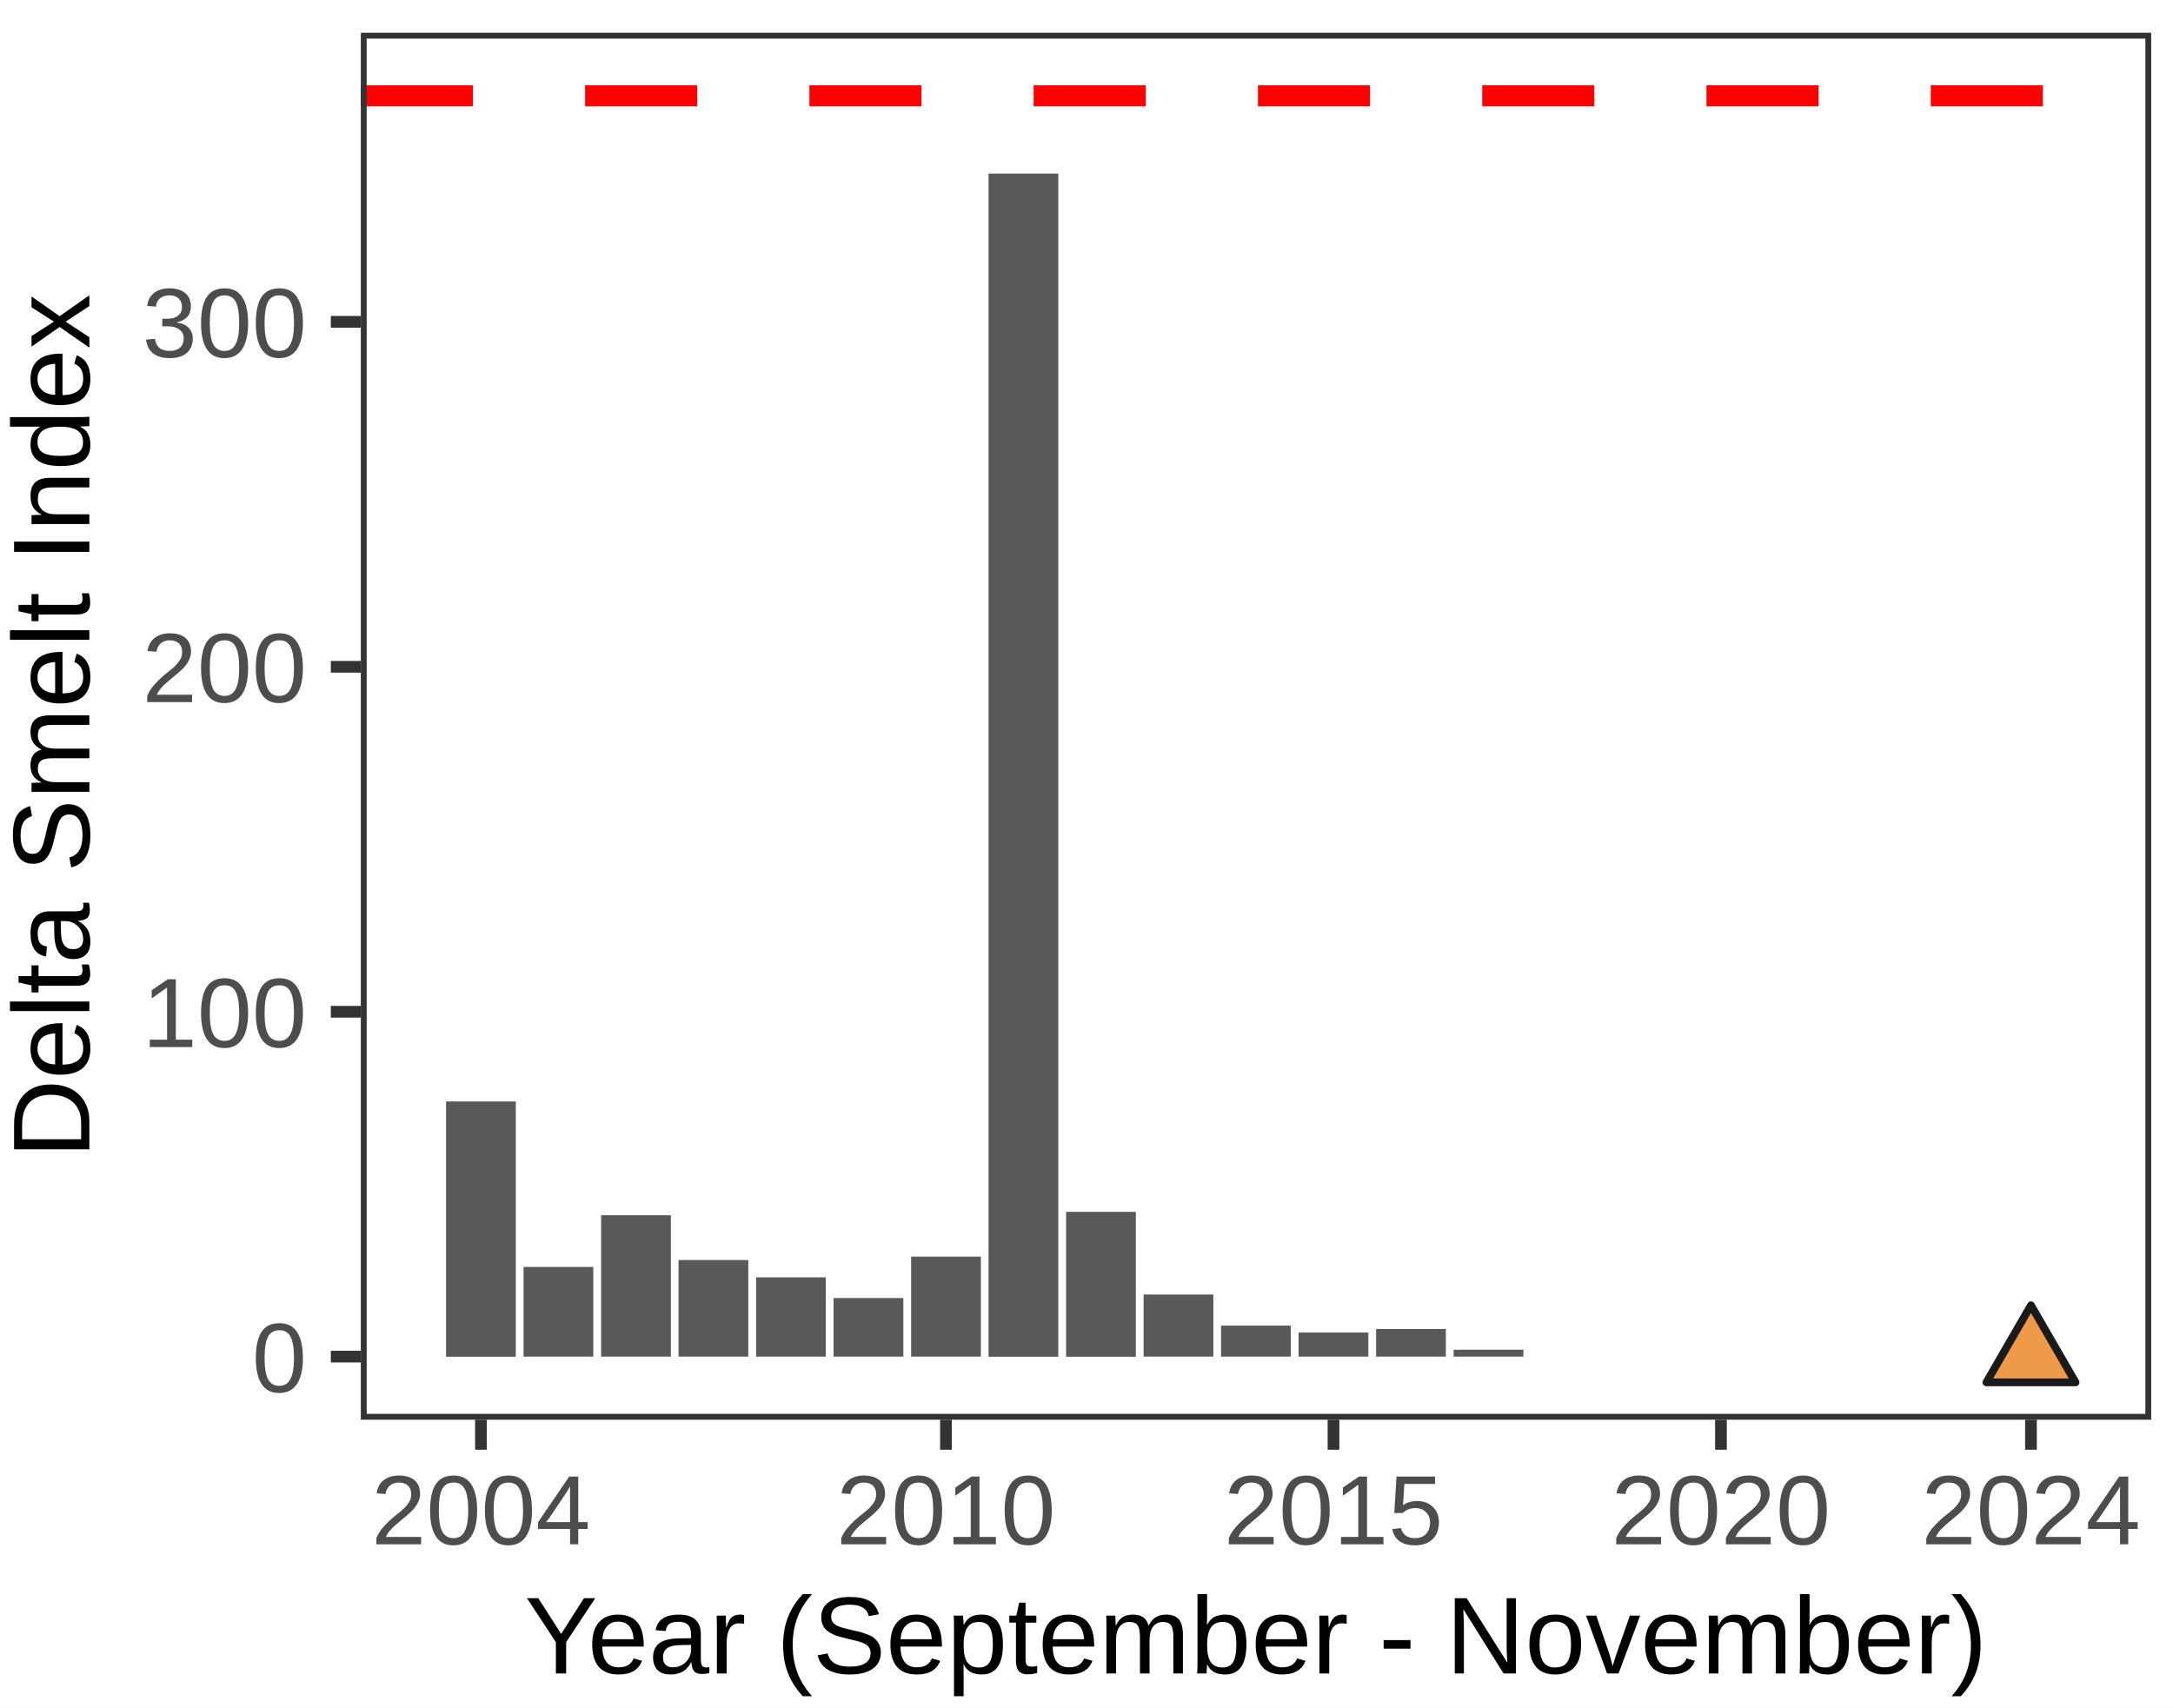
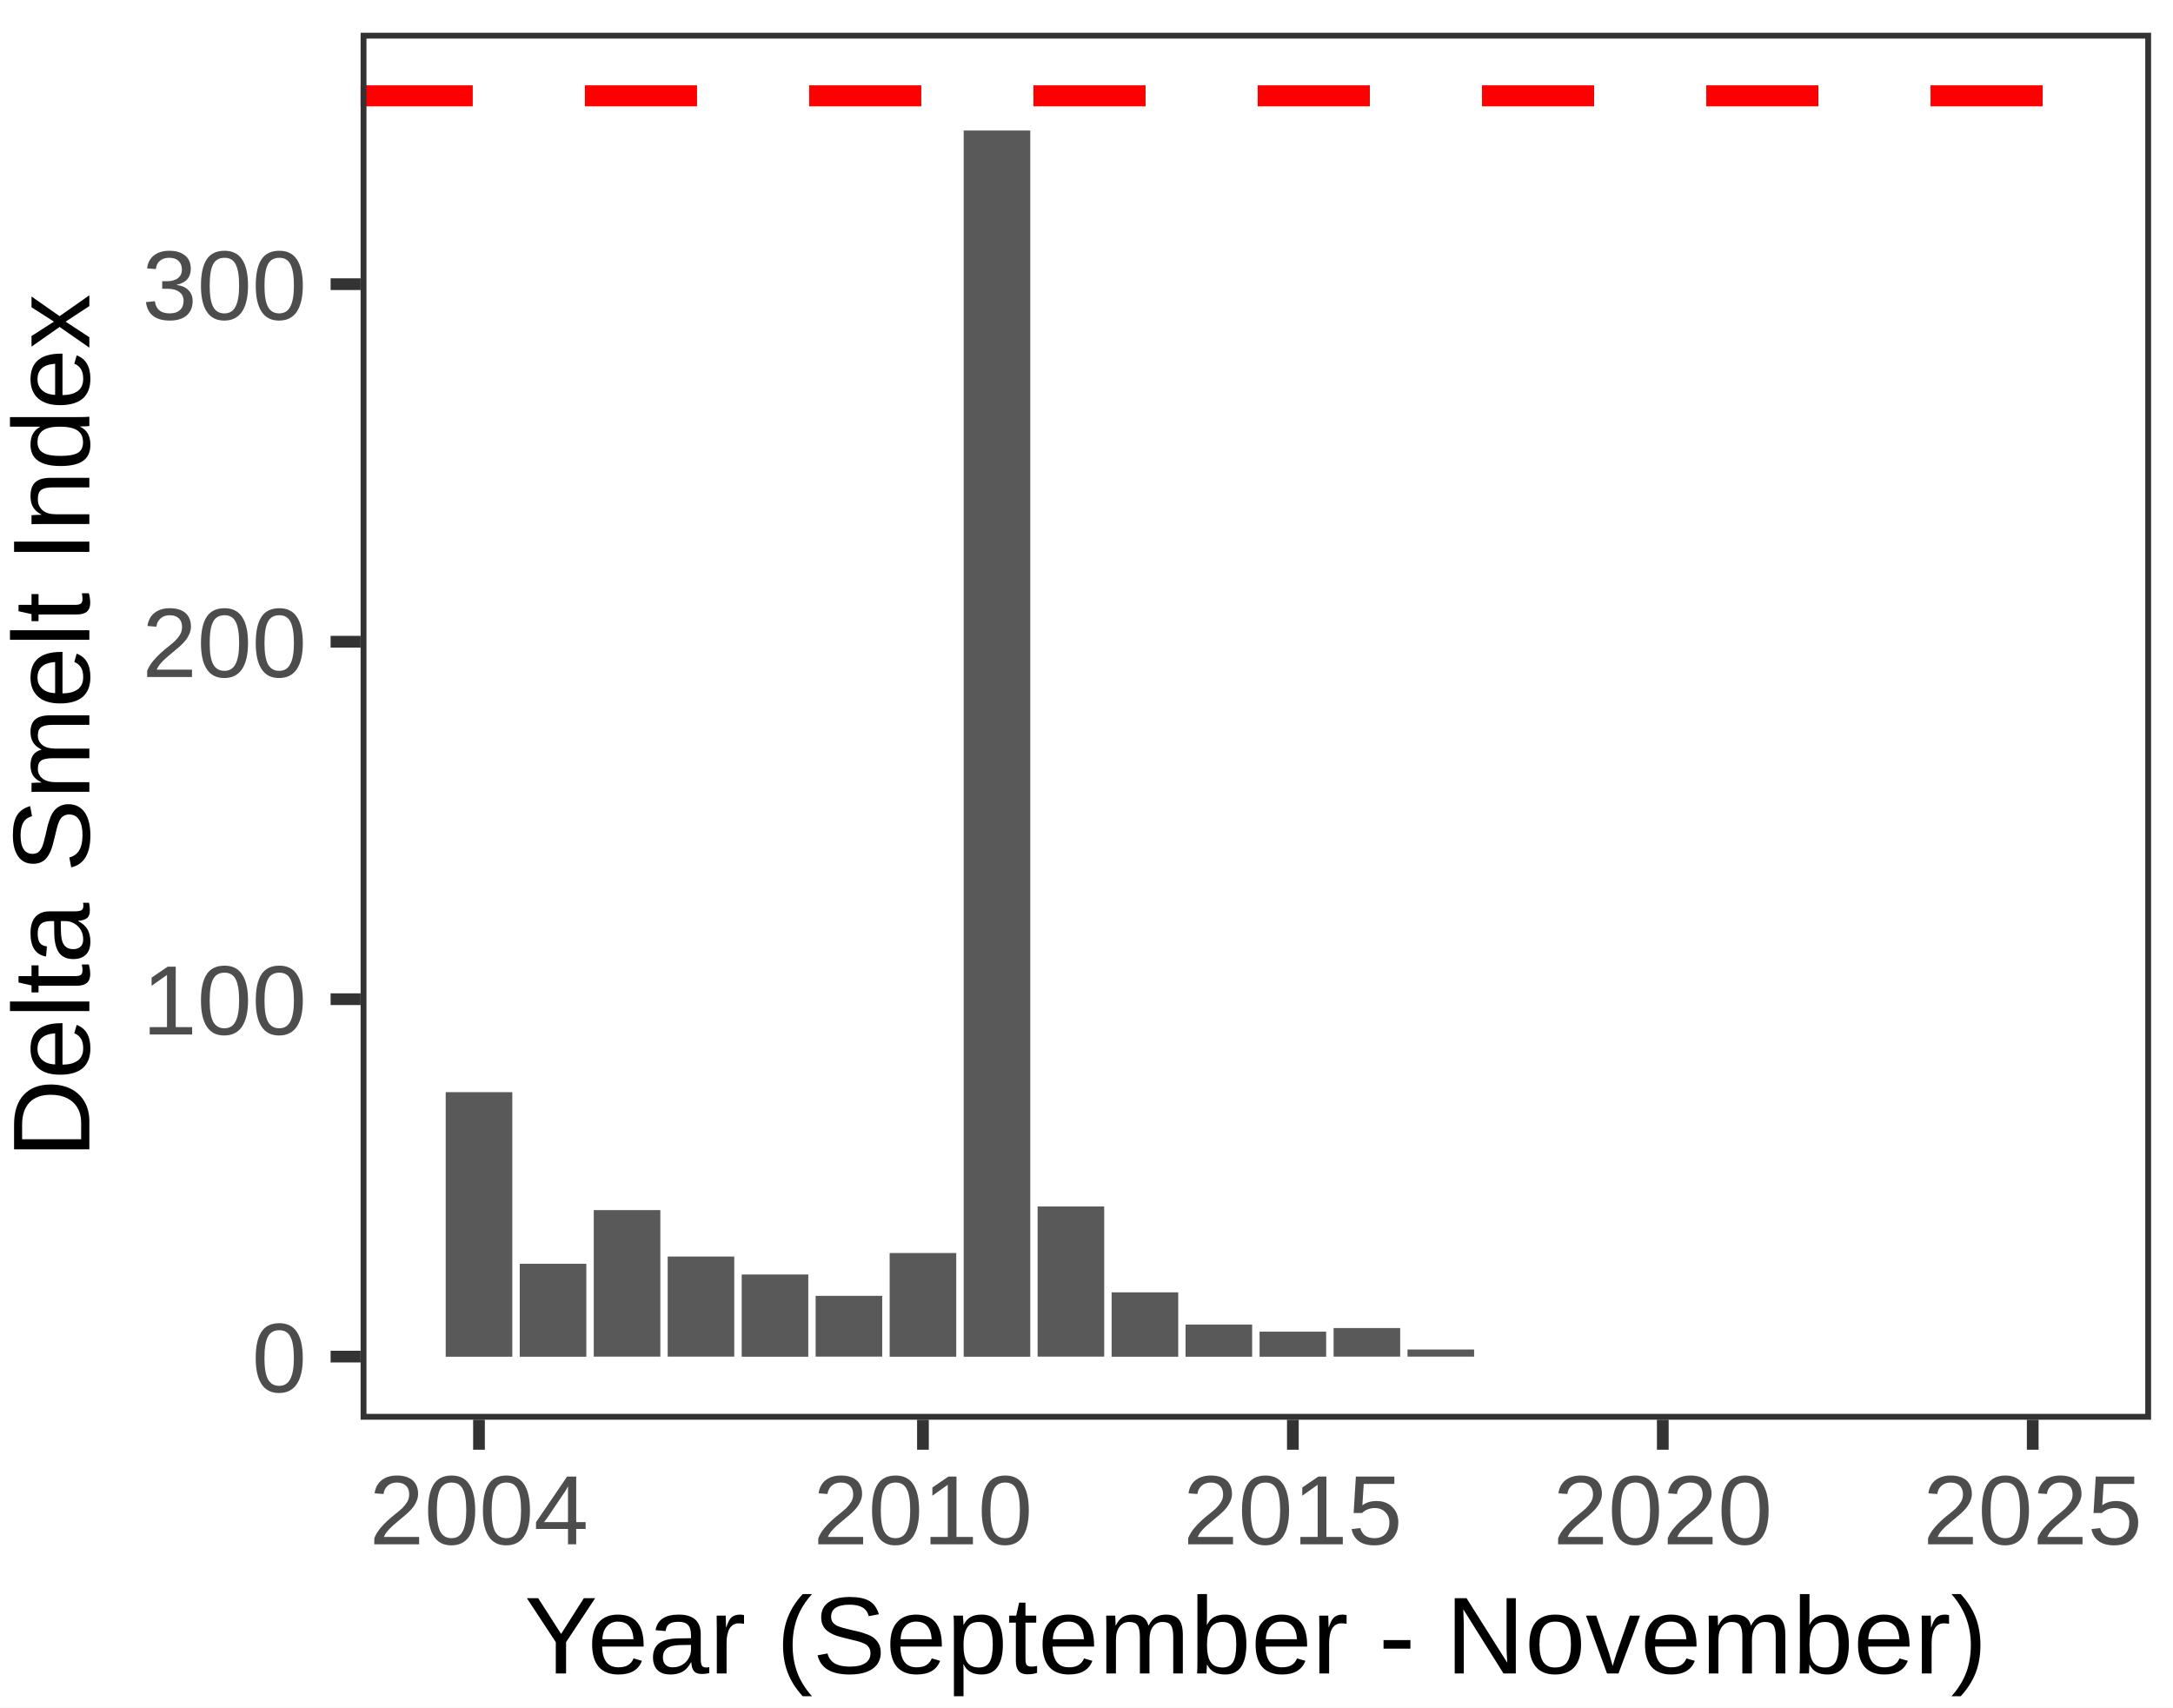
- <svg xmlns="http://www.w3.org/2000/svg" class="svglite" width="198.43pt" height="155.91pt" viewBox="0 0 198.43 155.91">
-   <defs>
-     <style type="text/css">
+ <svg xmlns="http://www.w3.org/2000/svg" width="198.43pt" height="155.91pt" viewBox="0 0 198.43 155.91">
+   <g class="svglite">
+     <defs>
+       <style type="text/css">
    .svglite line, .svglite polyline, .svglite polygon, .svglite path, .svglite rect, .svglite circle {
      fill: none;
      stroke: #000000;
      stroke-linecap: round;
      stroke-linejoin: round;
      stroke-miterlimit: 10.00;
    }
    .svglite text {
      white-space: pre;
    }
+     .svglite g.glyphgroup path {
+       fill: inherit;
+       stroke: none;
+     }
  </style>
-   </defs>
-   <rect width="100%" height="100%" style="stroke: none; fill: #FFFFFF;" />
-   <defs>
-     <clipPath id="cpMC4wMHwxOTguNDN8MC4wMHwxNTUuOTE=">
-       <rect x="0.00" y="0.00" width="198.43" height="155.91" />
-     </clipPath>
-   </defs>
-   <g clip-path="url(#cpMC4wMHwxOTguNDN8MC4wMHwxNTUuOTE=)">
-     <rect x="0.00" y="0.00" width="198.43" height="155.91" style="stroke-width: 1.07; stroke: #FFFFFF; fill: #FFFFFF;" />
-   </g>
-   <defs>
-     <clipPath id="cpMzIuOTV8MTk2LjQzfDIuOTl8MTI5LjY0">
-       <rect x="32.95" y="2.99" width="163.49" height="126.65" />
-     </clipPath>
-   </defs>
-   <g clip-path="url(#cpMzIuOTV8MTk2LjQzfDIuOTl8MTI5LjY0)">
-     <rect x="32.95" y="2.99" width="163.49" height="126.65" style="stroke-width: 1.07; stroke: none; fill: #FFFFFF;" />
-     <rect x="40.73" y="100.58" width="6.37" height="23.31" style="stroke-width: 1.07; stroke: none; stroke-linecap: butt; stroke-linejoin: miter; fill: #595959;" />
-     <rect x="47.81" y="115.69" width="6.37" height="8.19" style="stroke-width: 1.07; stroke: none; stroke-linecap: butt; stroke-linejoin: miter; fill: #595959;" />
-     <rect x="54.89" y="110.97" width="6.37" height="12.91" style="stroke-width: 1.07; stroke: none; stroke-linecap: butt; stroke-linejoin: miter; fill: #595959;" />
-     <rect x="61.96" y="115.06" width="6.37" height="8.82" style="stroke-width: 1.07; stroke: none; stroke-linecap: butt; stroke-linejoin: miter; fill: #595959;" />
-     <rect x="69.04" y="116.64" width="6.37" height="7.24" style="stroke-width: 1.07; stroke: none; stroke-linecap: butt; stroke-linejoin: miter; fill: #595959;" />
-     <rect x="76.12" y="118.53" width="6.37" height="5.35" style="stroke-width: 1.07; stroke: none; stroke-linecap: butt; stroke-linejoin: miter; fill: #595959;" />
-     <rect x="83.20" y="114.75" width="6.37" height="9.13" style="stroke-width: 1.07; stroke: none; stroke-linecap: butt; stroke-linejoin: miter; fill: #595959;" />
-     <rect x="90.27" y="15.85" width="6.37" height="108.04" style="stroke-width: 1.07; stroke: none; stroke-linecap: butt; stroke-linejoin: miter; fill: #595959;" />
-     <rect x="97.35" y="110.66" width="6.37" height="13.23" style="stroke-width: 1.07; stroke: none; stroke-linecap: butt; stroke-linejoin: miter; fill: #595959;" />
-     <rect x="104.43" y="118.21" width="6.37" height="5.67" style="stroke-width: 1.07; stroke: none; stroke-linecap: butt; stroke-linejoin: miter; fill: #595959;" />
-     <rect x="111.50" y="121.05" width="6.37" height="2.83" style="stroke-width: 1.07; stroke: none; stroke-linecap: butt; stroke-linejoin: miter; fill: #595959;" />
-     <rect x="118.58" y="121.68" width="6.37" height="2.20" style="stroke-width: 1.07; stroke: none; stroke-linecap: butt; stroke-linejoin: miter; fill: #595959;" />
-     <rect x="125.66" y="121.36" width="6.37" height="2.52" style="stroke-width: 1.07; stroke: none; stroke-linecap: butt; stroke-linejoin: miter; fill: #595959;" />
-     <rect x="132.74" y="123.25" width="6.37" height="0.63" style="stroke-width: 1.07; stroke: none; stroke-linecap: butt; stroke-linejoin: miter; fill: #595959;" />
-     <rect x="139.81" y="123.88" width="6.37" height="0.00" style="stroke-width: 1.07; stroke: none; stroke-linecap: butt; stroke-linejoin: miter; fill: #595959;" />
-     <rect x="146.89" y="123.88" width="6.37" height="0.00" style="stroke-width: 1.07; stroke: none; stroke-linecap: butt; stroke-linejoin: miter; fill: #595959;" />
-     <rect x="153.97" y="123.88" width="6.37" height="0.00" style="stroke-width: 1.07; stroke: none; stroke-linecap: butt; stroke-linejoin: miter; fill: #595959;" />
-     <rect x="161.05" y="123.88" width="6.37" height="0.00" style="stroke-width: 1.07; stroke: none; stroke-linecap: butt; stroke-linejoin: miter; fill: #595959;" />
-     <rect x="168.12" y="123.88" width="6.37" height="0.00" style="stroke-width: 1.07; stroke: none; stroke-linecap: butt; stroke-linejoin: miter; fill: #595959;" />
-     <rect x="175.20" y="123.88" width="6.37" height="0.00" style="stroke-width: 1.07; stroke: none; stroke-linecap: butt; stroke-linejoin: miter; fill: #595959;" />
-     <polygon points="185.46,119.19 189.53,126.23 181.39,126.23 " style="stroke-width: 0.71; stroke: #1A1A1A; fill: #EE9A49;" />
-     <line x1="32.95" y1="8.75" x2="196.43" y2="8.75" style="stroke-width: 1.92; stroke: #FF0000; stroke-dasharray: 10.24,10.24; stroke-linecap: butt;" />
-     <rect x="32.95" y="2.99" width="163.49" height="126.65" style="stroke-width: 1.07; stroke: #333333;" />
-   </g>
-   <g clip-path="url(#cpMC4wMHwxOTguNDN8MC4wMHwxNTUuOTE=)">
-     <text x="28.01" y="127.11" text-anchor="end" style="font-size: 9.00px;fill: #4D4D4D; font-family: &quot;Arial&quot;;" textLength="5.00px" lengthAdjust="spacingAndGlyphs">0</text>
-     <text x="28.01" y="95.61" text-anchor="end" style="font-size: 9.00px;fill: #4D4D4D; font-family: &quot;Arial&quot;;" textLength="15.01px" lengthAdjust="spacingAndGlyphs">100</text>
-     <text x="28.01" y="64.11" text-anchor="end" style="font-size: 9.00px;fill: #4D4D4D; font-family: &quot;Arial&quot;;" textLength="15.01px" lengthAdjust="spacingAndGlyphs">200</text>
-     <text x="28.01" y="32.61" text-anchor="end" style="font-size: 9.00px;fill: #4D4D4D; font-family: &quot;Arial&quot;;" textLength="15.01px" lengthAdjust="spacingAndGlyphs">300</text>
-     <polyline points="30.21,123.88 32.95,123.88 " style="stroke-width: 1.07; stroke: #333333; stroke-linecap: butt;" />
-     <polyline points="30.21,92.39 32.95,92.39 " style="stroke-width: 1.07; stroke: #333333; stroke-linecap: butt;" />
-     <polyline points="30.21,60.89 32.95,60.89 " style="stroke-width: 1.07; stroke: #333333; stroke-linecap: butt;" />
-     <polyline points="30.21,29.39 32.95,29.39 " style="stroke-width: 1.07; stroke: #333333; stroke-linecap: butt;" />
-     <polyline points="43.92,132.38 43.92,129.64 " style="stroke-width: 1.07; stroke: #333333; stroke-linecap: butt;" />
-     <polyline points="86.38,132.38 86.38,129.64 " style="stroke-width: 1.07; stroke: #333333; stroke-linecap: butt;" />
-     <polyline points="121.77,132.38 121.77,129.64 " style="stroke-width: 1.07; stroke: #333333; stroke-linecap: butt;" />
-     <polyline points="157.15,132.38 157.15,129.64 " style="stroke-width: 1.07; stroke: #333333; stroke-linecap: butt;" />
-     <polyline points="185.46,132.38 185.46,129.64 " style="stroke-width: 1.07; stroke: #333333; stroke-linecap: butt;" />
-     <text x="43.92" y="141.02" text-anchor="middle" style="font-size: 9.00px;fill: #4D4D4D; font-family: &quot;Arial&quot;;" textLength="20.02px" lengthAdjust="spacingAndGlyphs">2004</text>
-     <text x="86.38" y="141.02" text-anchor="middle" style="font-size: 9.00px;fill: #4D4D4D; font-family: &quot;Arial&quot;;" textLength="20.02px" lengthAdjust="spacingAndGlyphs">2010</text>
-     <text x="121.77" y="141.02" text-anchor="middle" style="font-size: 9.00px;fill: #4D4D4D; font-family: &quot;Arial&quot;;" textLength="20.02px" lengthAdjust="spacingAndGlyphs">2015</text>
-     <text x="157.15" y="141.02" text-anchor="middle" style="font-size: 9.00px;fill: #4D4D4D; font-family: &quot;Arial&quot;;" textLength="20.02px" lengthAdjust="spacingAndGlyphs">2020</text>
-     <text x="185.46" y="141.02" text-anchor="middle" style="font-size: 9.00px;fill: #4D4D4D; font-family: &quot;Arial&quot;;" textLength="20.02px" lengthAdjust="spacingAndGlyphs">2024</text>
-     <text x="114.69" y="152.81" text-anchor="middle" style="font-size: 10.00px; font-family: &quot;Arial&quot;;" textLength="133.65px" lengthAdjust="spacingAndGlyphs">Year (September - November)</text>
-     <text transform="translate(8.16,66.32) rotate(-90)" text-anchor="middle" style="font-size: 10.00px; font-family: &quot;Arial&quot;;" textLength="78.96px" lengthAdjust="spacingAndGlyphs">Delta Smelt Index</text>
+     </defs>
+     <rect width="100%" height="100%" style="stroke: none; fill: #FFFFFF;" />
+     <defs>
+       <clipPath id="cpMC4wMHwxOTguNDN8MC4wMHwxNTUuOTE=">
+         <rect x="0.00" y="0.00" width="198.43" height="155.91" />
+       </clipPath>
+     </defs>
+     <g clip-path="url(#cpMC4wMHwxOTguNDN8MC4wMHwxNTUuOTE=)">
+       <rect x="0.00" y="0.00" width="198.43" height="155.91" style="stroke-width: 1.07; stroke: #FFFFFF; fill: #FFFFFF;" />
+     </g>
+     <defs>
+       <clipPath id="cpMzIuOTN8MTk2LjQzfDIuOTl8MTI5LjY0">
+         <rect x="32.93" y="2.99" width="163.50" height="126.65" />
+       </clipPath>
+     </defs>
+     <g clip-path="url(#cpMzIuOTN8MTk2LjQzfDIuOTl8MTI5LjY0)">
+       <rect x="32.93" y="2.99" width="163.50" height="126.65" style="stroke-width: 1.07; stroke: none; fill: #FFFFFF;" />
+       <rect x="40.70" y="99.73" width="6.08" height="24.16" style="stroke-width: 1.07; stroke: none; stroke-linecap: butt; stroke-linejoin: miter; fill: #595959;" />
+       <rect x="47.46" y="115.40" width="6.08" height="8.49" style="stroke-width: 1.07; stroke: none; stroke-linecap: butt; stroke-linejoin: miter; fill: #595959;" />
+       <rect x="54.22" y="110.50" width="6.08" height="13.38" style="stroke-width: 1.07; stroke: none; stroke-linecap: butt; stroke-linejoin: miter; fill: #595959;" />
+       <rect x="60.97" y="114.74" width="6.08" height="9.14" style="stroke-width: 1.07; stroke: none; stroke-linecap: butt; stroke-linejoin: miter; fill: #595959;" />
+       <rect x="67.73" y="116.38" width="6.08" height="7.51" style="stroke-width: 1.07; stroke: none; stroke-linecap: butt; stroke-linejoin: miter; fill: #595959;" />
+       <rect x="74.48" y="118.33" width="6.08" height="5.55" style="stroke-width: 1.07; stroke: none; stroke-linecap: butt; stroke-linejoin: miter; fill: #595959;" />
+       <rect x="81.24" y="114.42" width="6.08" height="9.47" style="stroke-width: 1.07; stroke: none; stroke-linecap: butt; stroke-linejoin: miter; fill: #595959;" />
+       <rect x="88.00" y="11.92" width="6.08" height="111.97" style="stroke-width: 1.07; stroke: none; stroke-linecap: butt; stroke-linejoin: miter; fill: #595959;" />
+       <rect x="94.75" y="110.17" width="6.08" height="13.71" style="stroke-width: 1.07; stroke: none; stroke-linecap: butt; stroke-linejoin: miter; fill: #595959;" />
+       <rect x="101.51" y="118.01" width="6.08" height="5.88" style="stroke-width: 1.07; stroke: none; stroke-linecap: butt; stroke-linejoin: miter; fill: #595959;" />
+       <rect x="108.26" y="120.95" width="6.08" height="2.94" style="stroke-width: 1.07; stroke: none; stroke-linecap: butt; stroke-linejoin: miter; fill: #595959;" />
+       <rect x="115.02" y="121.60" width="6.08" height="2.29" style="stroke-width: 1.07; stroke: none; stroke-linecap: butt; stroke-linejoin: miter; fill: #595959;" />
+       <rect x="121.78" y="121.27" width="6.08" height="2.61" style="stroke-width: 1.07; stroke: none; stroke-linecap: butt; stroke-linejoin: miter; fill: #595959;" />
+       <rect x="128.53" y="123.23" width="6.08" height="0.65" style="stroke-width: 1.07; stroke: none; stroke-linecap: butt; stroke-linejoin: miter; fill: #595959;" />
+       <rect x="135.29" y="123.88" width="6.08" height="0.00" style="stroke-width: 1.07; stroke: none; stroke-linecap: butt; stroke-linejoin: miter; fill: #595959;" />
+       <rect x="142.05" y="123.88" width="6.08" height="0.00" style="stroke-width: 1.07; stroke: none; stroke-linecap: butt; stroke-linejoin: miter; fill: #595959;" />
+       <rect x="148.80" y="123.88" width="6.08" height="0.00" style="stroke-width: 1.07; stroke: none; stroke-linecap: butt; stroke-linejoin: miter; fill: #595959;" />
+       <rect x="155.56" y="123.88" width="6.08" height="0.00" style="stroke-width: 1.07; stroke: none; stroke-linecap: butt; stroke-linejoin: miter; fill: #595959;" />
+       <rect x="162.31" y="123.88" width="6.08" height="0.00" style="stroke-width: 1.07; stroke: none; stroke-linecap: butt; stroke-linejoin: miter; fill: #595959;" />
+       <rect x="169.07" y="123.88" width="6.08" height="0.00" style="stroke-width: 1.07; stroke: none; stroke-linecap: butt; stroke-linejoin: miter; fill: #595959;" />
+       <rect x="175.83" y="123.88" width="6.08" height="0.00" style="stroke-width: 1.07; stroke: none; stroke-linecap: butt; stroke-linejoin: miter; fill: #595959;" />
+       <rect x="182.58" y="123.88" width="6.08" height="0.00" style="stroke-width: 1.07; stroke: none; stroke-linecap: butt; stroke-linejoin: miter; fill: #595959;" />
+       <line x1="32.93" y1="8.75" x2="196.43" y2="8.75" style="stroke-width: 1.92; stroke: #FF0000; stroke-dasharray: 10.24,10.24; stroke-linecap: butt;" />
+       <rect x="32.93" y="2.99" width="163.50" height="126.65" style="stroke-width: 1.07; stroke: #333333;" />
+     </g>
+     <g clip-path="url(#cpMC4wMHwxOTguNDN8MC4wMHwxNTUuOTE=)">
+       <text x="28.00" y="127.11" text-anchor="end" style="font-size: 9.00px;fill: #4D4D4D; font-family: &quot;Arial&quot;;" textLength="5.00px" lengthAdjust="spacingAndGlyphs">0</text>
+       <text x="28.00" y="94.46" text-anchor="end" style="font-size: 9.00px;fill: #4D4D4D; font-family: &quot;Arial&quot;;" textLength="15.00px" lengthAdjust="spacingAndGlyphs">100</text>
+       <text x="28.00" y="61.82" text-anchor="end" style="font-size: 9.00px;fill: #4D4D4D; font-family: &quot;Arial&quot;;" textLength="15.00px" lengthAdjust="spacingAndGlyphs">200</text>
+       <text x="28.00" y="29.18" text-anchor="end" style="font-size: 9.00px;fill: #4D4D4D; font-family: &quot;Arial&quot;;" textLength="15.00px" lengthAdjust="spacingAndGlyphs">300</text>
+       <polyline points="30.19,123.88 32.93,123.88 " style="stroke-width: 1.07; stroke: #333333; stroke-linecap: butt;" />
+       <polyline points="30.19,91.24 32.93,91.24 " style="stroke-width: 1.07; stroke: #333333; stroke-linecap: butt;" />
+       <polyline points="30.19,58.60 32.93,58.60 " style="stroke-width: 1.07; stroke: #333333; stroke-linecap: butt;" />
+       <polyline points="30.19,25.95 32.93,25.95 " style="stroke-width: 1.07; stroke: #333333; stroke-linecap: butt;" />
+       <polyline points="43.74,132.38 43.74,129.64 " style="stroke-width: 1.07; stroke: #333333; stroke-linecap: butt;" />
+       <polyline points="84.28,132.38 84.28,129.64 " style="stroke-width: 1.07; stroke: #333333; stroke-linecap: butt;" />
+       <polyline points="118.06,132.38 118.06,129.64 " style="stroke-width: 1.07; stroke: #333333; stroke-linecap: butt;" />
+       <polyline points="151.84,132.38 151.84,129.64 " style="stroke-width: 1.07; stroke: #333333; stroke-linecap: butt;" />
+       <polyline points="185.62,132.38 185.62,129.64 " style="stroke-width: 1.07; stroke: #333333; stroke-linecap: butt;" />
+       <text x="43.74" y="141.02" text-anchor="middle" style="font-size: 9.00px;fill: #4D4D4D; font-family: &quot;Arial&quot;;" textLength="20.00px" lengthAdjust="spacingAndGlyphs">2004</text>
+       <text x="84.28" y="141.02" text-anchor="middle" style="font-size: 9.00px;fill: #4D4D4D; font-family: &quot;Arial&quot;;" textLength="20.00px" lengthAdjust="spacingAndGlyphs">2010</text>
+       <text x="118.06" y="141.02" text-anchor="middle" style="font-size: 9.00px;fill: #4D4D4D; font-family: &quot;Arial&quot;;" textLength="20.00px" lengthAdjust="spacingAndGlyphs">2015</text>
+       <text x="151.84" y="141.02" text-anchor="middle" style="font-size: 9.00px;fill: #4D4D4D; font-family: &quot;Arial&quot;;" textLength="20.00px" lengthAdjust="spacingAndGlyphs">2020</text>
+       <text x="185.62" y="141.02" text-anchor="middle" style="font-size: 9.00px;fill: #4D4D4D; font-family: &quot;Arial&quot;;" textLength="20.00px" lengthAdjust="spacingAndGlyphs">2025</text>
+       <text x="114.68" y="152.81" text-anchor="middle" style="font-size: 10.00px; font-family: &quot;Arial&quot;;" textLength="133.58px" lengthAdjust="spacingAndGlyphs">Year (September - November)</text>
+       <text transform="translate(8.16,66.32) rotate(-90)" text-anchor="middle" style="font-size: 10.00px; font-family: &quot;Arial&quot;;" textLength="78.94px" lengthAdjust="spacingAndGlyphs">Delta Smelt Index</text>
+     </g>
  </g>
</svg>
